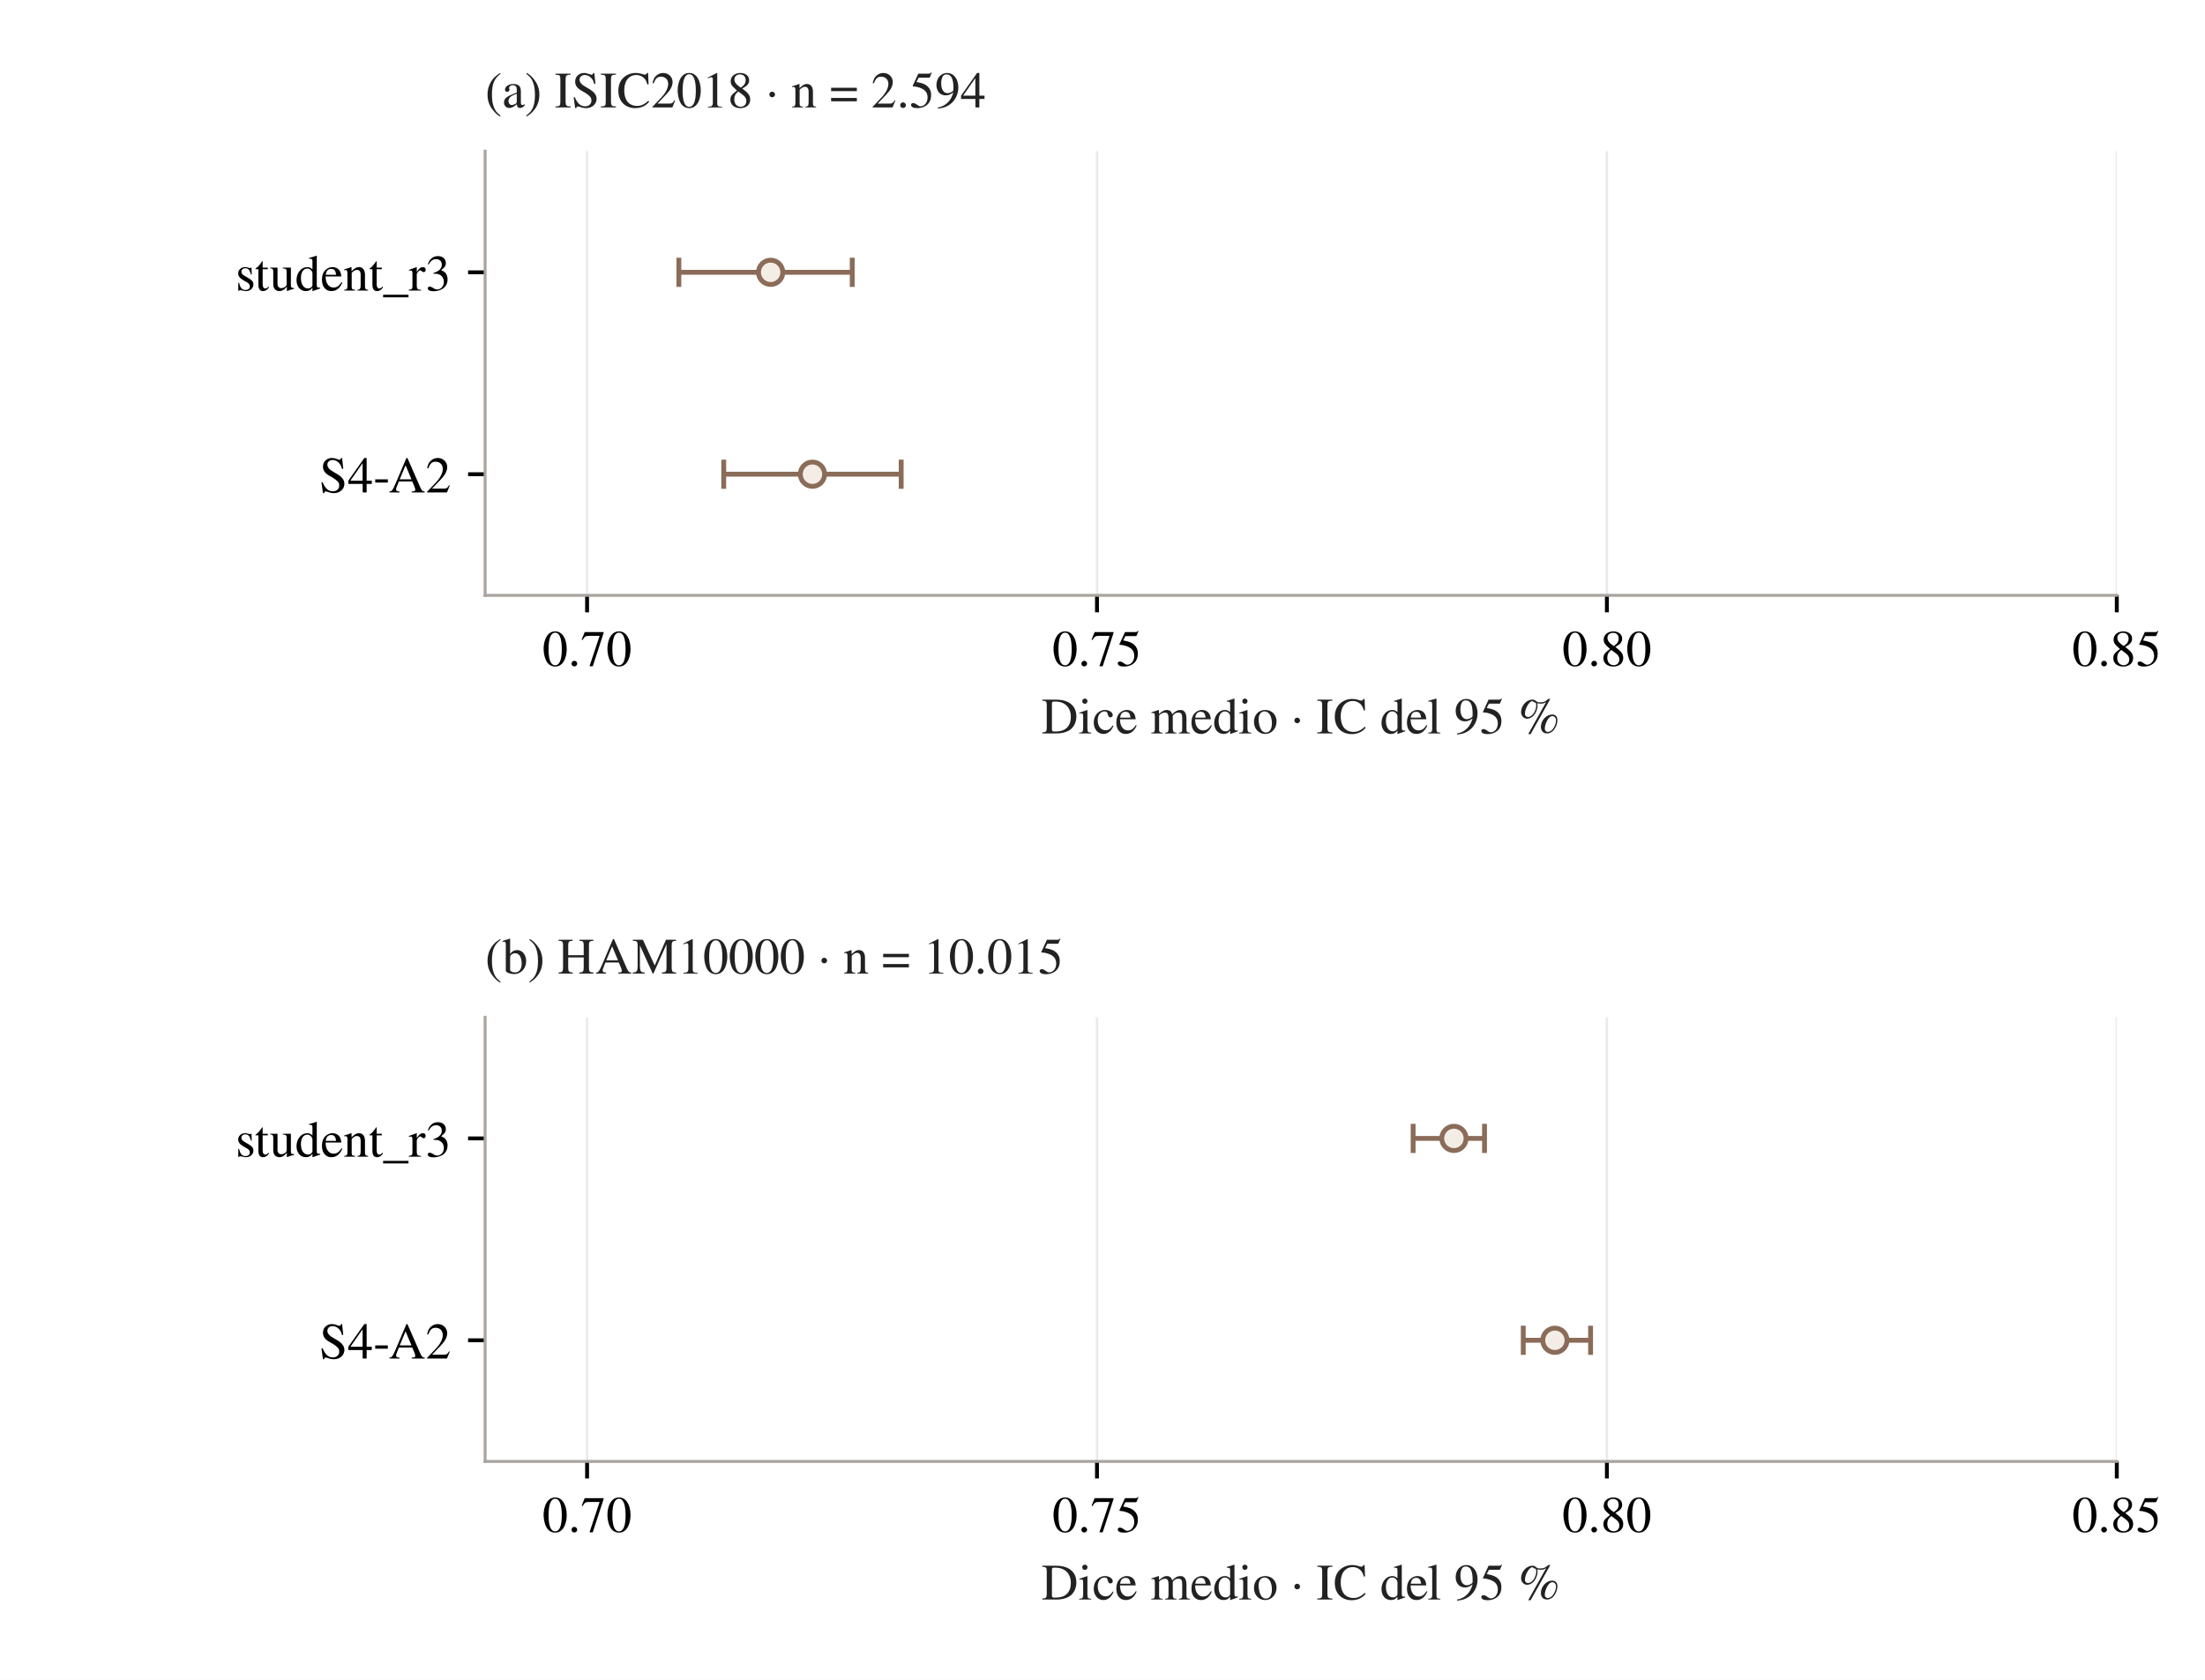
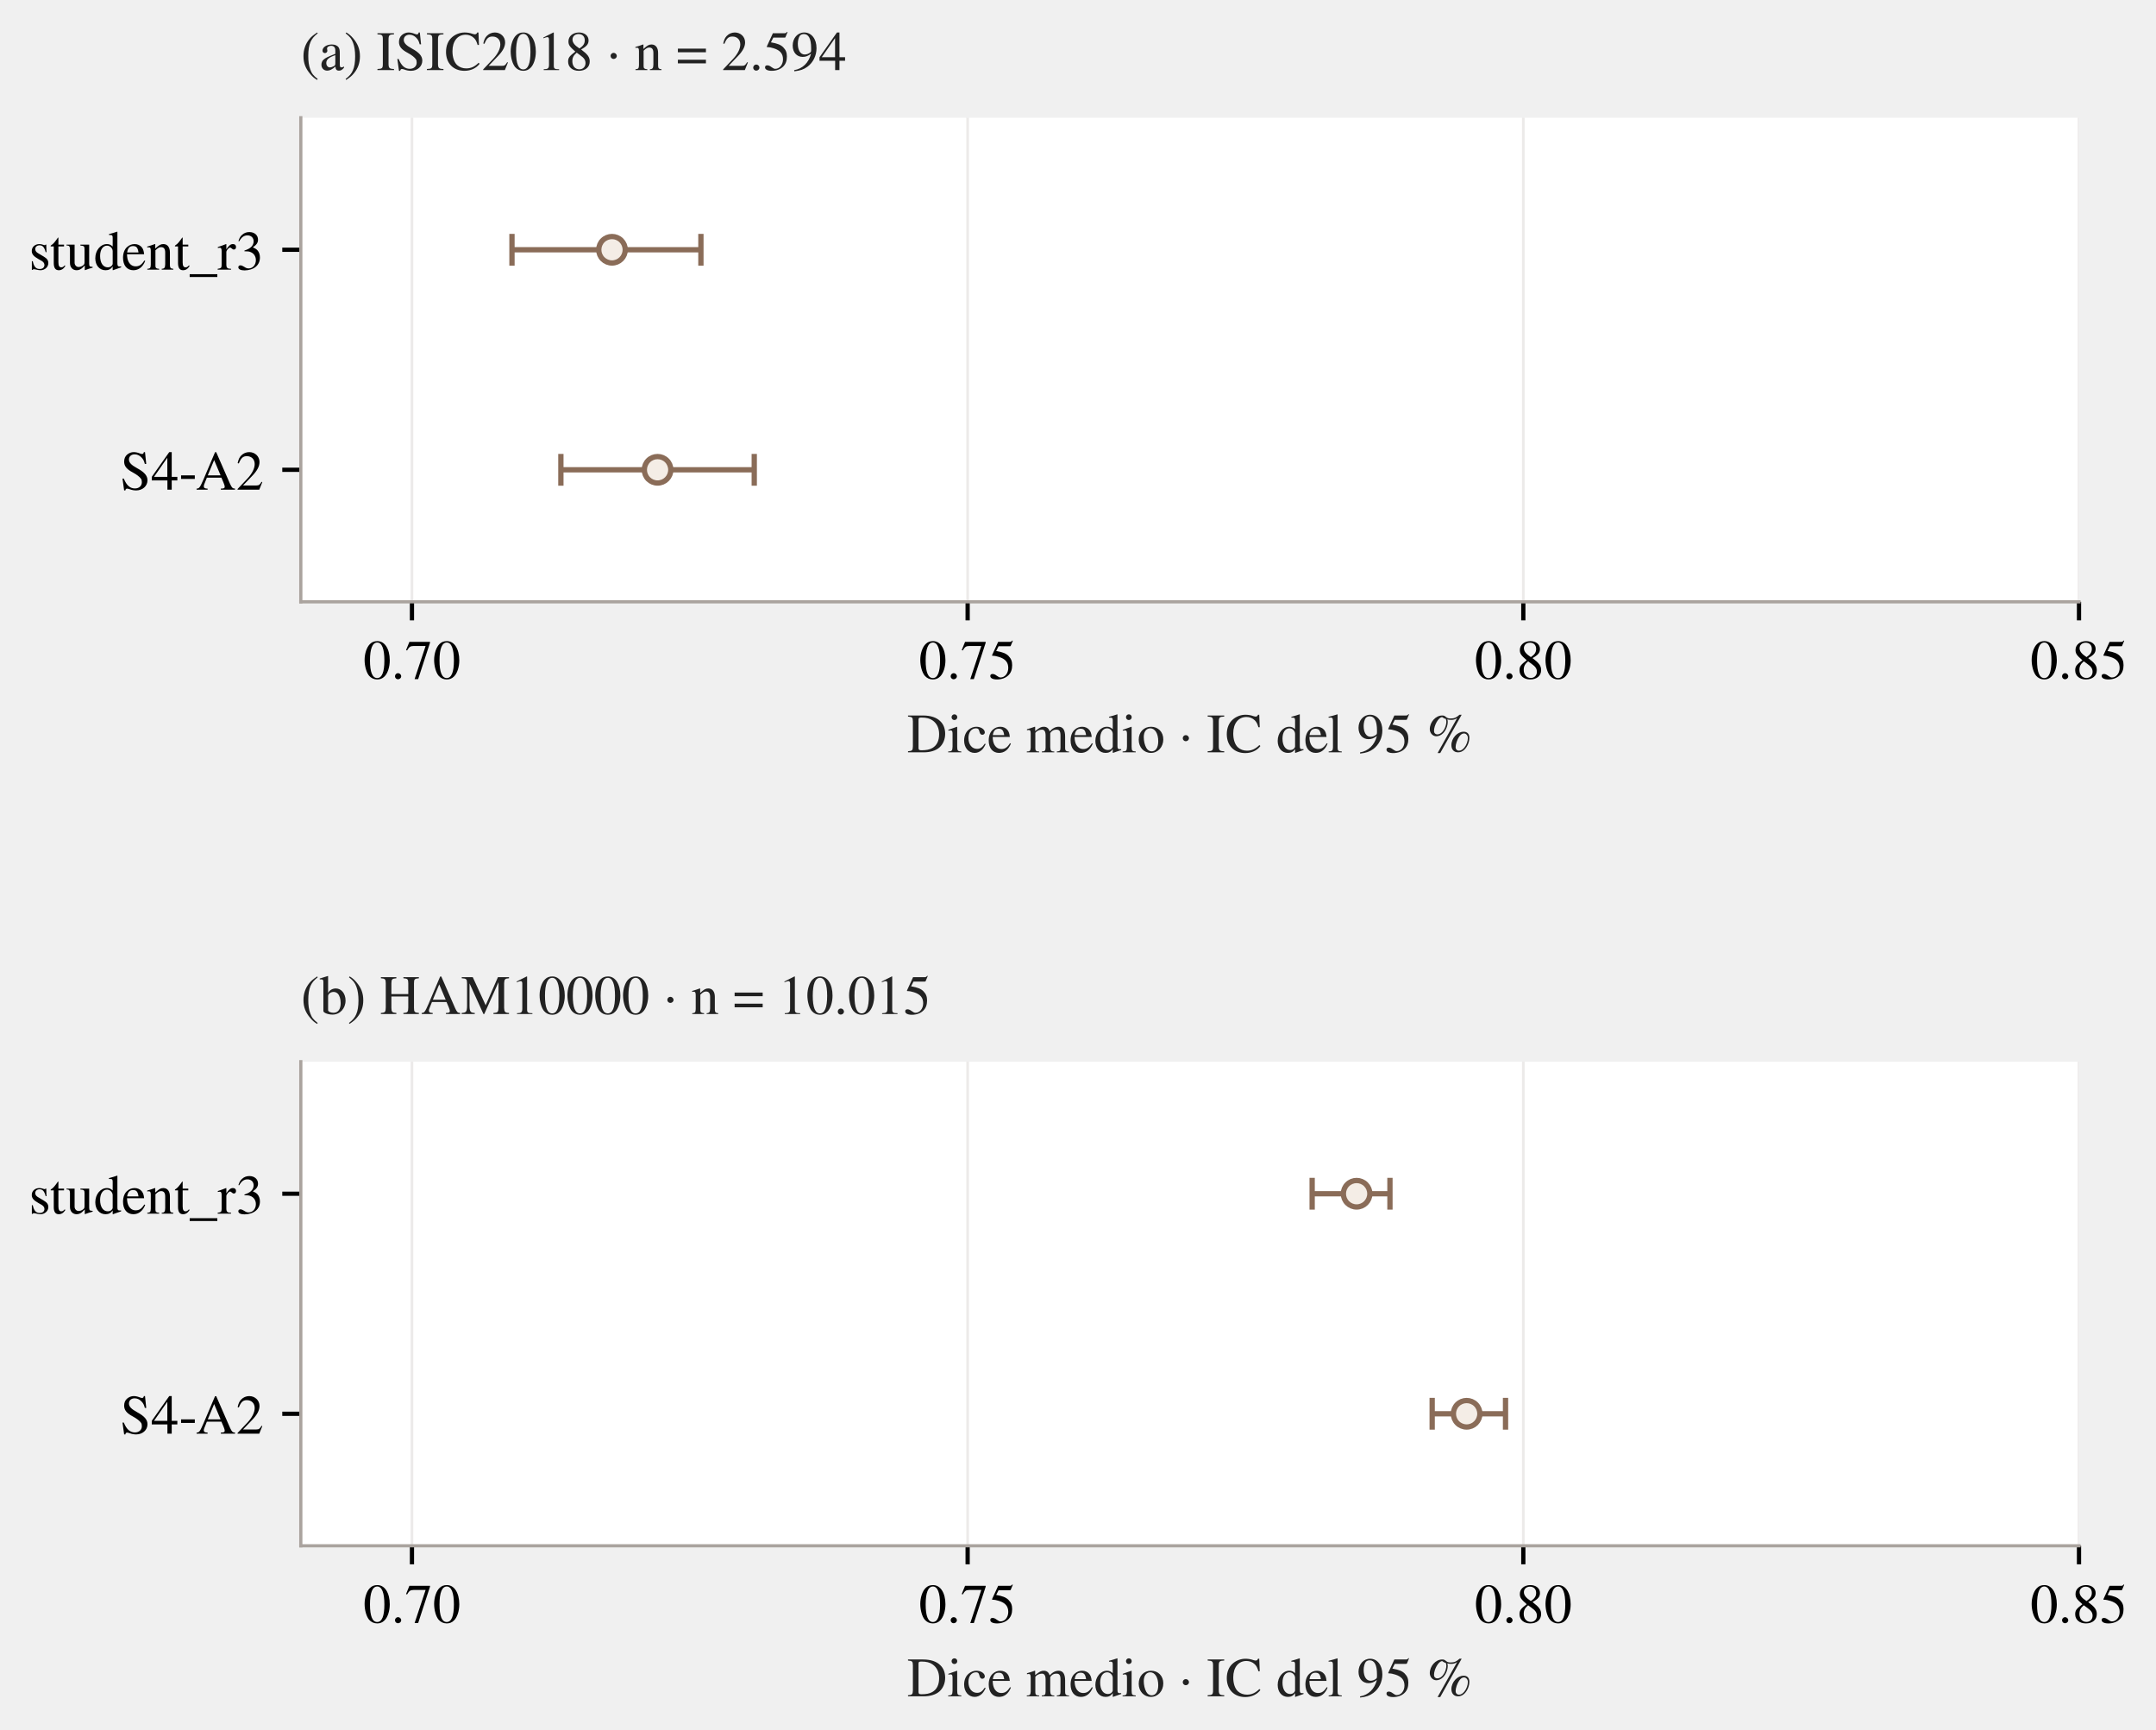
- <svg xmlns="http://www.w3.org/2000/svg" xmlns:xlink="http://www.w3.org/1999/xlink" width="453.6pt" height="345.6pt" viewBox="0 0 453.6 345.6" version="1.1">
+ <svg xmlns="http://www.w3.org/2000/svg" xmlns:xlink="http://www.w3.org/1999/xlink" width="406.985pt" height="326.436pt" viewBox="43.007 8.88 406.985 326.436" version="1.1">
  <defs>
    <style type="text/css">*{stroke-linejoin: round; stroke-linecap: butt}</style>
  </defs>
  <g id="figure_1">
-     <g id="patch_1">
-       <path d="M 0 345.6  L 453.6 345.6  L 453.6 0  L 0 0  z " style="fill: #ffffff" />
-     </g>
    <g id="axes_1">
      <g id="patch_2">
        <path d="M 99.792 122.483  L 435.456 122.483  L 435.456 31.104  L 99.792 31.104  z " style="fill: #ffffff" />
      </g>
      <g id="matplotlib.axis_1">
        <g id="xtick_1">
          <g id="line2d_1">
            <path d="M 120.771 122.483  L 120.771 31.104  " clip-path="url(#pb6c069b525)" style="fill: none; stroke: #aaa39e; stroke-opacity: 0.23; stroke-width: 0.5; stroke-linecap: square" />
          </g>
          <g id="line2d_2">
            <defs>
              <path id="mcad396f2d1" d="M 0 0  L 0 3.5  " style="stroke: #000000; stroke-width: 0.8" />
            </defs>
            <g>
              <use xlink:href="#mcad396f2d1" x="120.771" y="122.483" style="stroke: #000000; stroke-width: 0.8" />
            </g>
          </g>
          <g id="text_1">
            <text style="font-size: 10.5px; font-family: 'Nimbus Roman'; text-anchor: middle" x="120.771" y="136.996" transform="rotate(-0 120.771 136.9956)">0.70</text>
          </g>
        </g>
        <g id="xtick_2">
          <g id="line2d_3">
            <path d="M 225.666 122.483  L 225.666 31.104  " clip-path="url(#pb6c069b525)" style="fill: none; stroke: #aaa39e; stroke-opacity: 0.23; stroke-width: 0.5; stroke-linecap: square" />
          </g>
          <g id="line2d_4">
            <g>
              <use xlink:href="#mcad396f2d1" x="225.666" y="122.483" style="stroke: #000000; stroke-width: 0.8" />
            </g>
          </g>
          <g id="text_2">
            <text style="font-size: 10.5px; font-family: 'Nimbus Roman'; text-anchor: middle" x="225.666" y="136.996" transform="rotate(-0 225.666 136.9956)">0.75</text>
          </g>
        </g>
        <g id="xtick_3">
          <g id="line2d_5">
            <path d="M 330.561 122.483  L 330.561 31.104  " clip-path="url(#pb6c069b525)" style="fill: none; stroke: #aaa39e; stroke-opacity: 0.23; stroke-width: 0.5; stroke-linecap: square" />
          </g>
          <g id="line2d_6">
            <g>
              <use xlink:href="#mcad396f2d1" x="330.561" y="122.483" style="stroke: #000000; stroke-width: 0.8" />
            </g>
          </g>
          <g id="text_3">
            <text style="font-size: 10.5px; font-family: 'Nimbus Roman'; text-anchor: middle" x="330.561" y="136.996" transform="rotate(-0 330.561 136.9956)">0.80</text>
          </g>
        </g>
        <g id="xtick_4">
          <g id="line2d_7">
            <path d="M 435.456 122.483  L 435.456 31.104  " clip-path="url(#pb6c069b525)" style="fill: none; stroke: #aaa39e; stroke-opacity: 0.23; stroke-width: 0.5; stroke-linecap: square" />
          </g>
          <g id="line2d_8">
            <g>
              <use xlink:href="#mcad396f2d1" x="435.456" y="122.483" style="stroke: #000000; stroke-width: 0.8" />
            </g>
          </g>
          <g id="text_4">
            <text style="font-size: 10.5px; font-family: 'Nimbus Roman'; text-anchor: middle" x="435.456" y="136.996" transform="rotate(-0 435.456 136.9956)">0.85</text>
          </g>
        </g>
        <g id="text_5">
          <text style="font-size: 10.5px; font-family: 'Nimbus Roman'; text-anchor: middle; fill: #222222" x="267.624" y="150.896" transform="rotate(-0 267.624 150.8956)">Dice medio · IC del 95 %</text>
        </g>
      </g>
      <g id="matplotlib.axis_2">
        <g id="ytick_1">
          <g id="line2d_9">
            <defs>
              <path id="m0334139824" d="M 0 0  L -3.5 0  " style="stroke: #000000; stroke-width: 0.8" />
            </defs>
            <g>
              <use xlink:href="#m0334139824" x="99.792" y="56.026" style="stroke: #000000; stroke-width: 0.8" />
            </g>
          </g>
          <g id="text_6">
            <text style="font-size: 10.5px; font-family: 'Nimbus Roman'; text-anchor: end" x="92.792" y="59.782" transform="rotate(-0 92.792 59.78187)">student_r3</text>
          </g>
        </g>
        <g id="ytick_2">
          <g id="line2d_10">
            <g>
              <use xlink:href="#m0334139824" x="99.792" y="97.561" style="stroke: #000000; stroke-width: 0.8" />
            </g>
          </g>
          <g id="text_7">
            <text style="font-size: 10.5px; font-family: 'Nimbus Roman'; text-anchor: end" x="92.792" y="101.318" transform="rotate(-0 92.792 101.3178)">S4-A2</text>
          </g>
        </g>
      </g>
      <g id="LineCollection_1">
        <path d="M 139.652 56.026  L 175.316 56.026  " clip-path="url(#pb6c069b525)" style="fill: none; stroke: #8a6c58" />
        <path d="M 148.883 97.561  L 185.386 97.561  " clip-path="url(#pb6c069b525)" style="fill: none; stroke: #8a6c58" />
      </g>
      <g id="line2d_11">
        <defs>
          <path id="m7b6b4a35fa" d="M 0 3  L 0 -3  " style="stroke: #8a6c58" />
        </defs>
        <g clip-path="url(#pb6c069b525)">
          <use xlink:href="#m7b6b4a35fa" x="139.652" y="56.026" style="fill: #8a6c58; stroke: #8a6c58" />
          <use xlink:href="#m7b6b4a35fa" x="148.883" y="97.561" style="fill: #8a6c58; stroke: #8a6c58" />
        </g>
      </g>
      <g id="line2d_12">
        <g clip-path="url(#pb6c069b525)">
          <use xlink:href="#m7b6b4a35fa" x="175.316" y="56.026" style="fill: #8a6c58; stroke: #8a6c58" />
          <use xlink:href="#m7b6b4a35fa" x="185.386" y="97.561" style="fill: #8a6c58; stroke: #8a6c58" />
        </g>
      </g>
      <g id="line2d_13">
        <defs>
          <path id="m6e9fdbfeb4" d="M 0 2.5  C 0.663 2.5 1.299 2.237 1.768 1.768  C 2.237 1.299 2.5 0.663 2.5 0  C 2.5 -0.663 2.237 -1.299 1.768 -1.768  C 1.299 -2.237 0.663 -2.5 0 -2.5  C -0.663 -2.5 -1.299 -2.237 -1.768 -1.768  C -2.237 -1.299 -2.5 -0.663 -2.5 0  C -2.5 0.663 -2.237 1.299 -1.768 1.768  C -1.299 2.237 -0.663 2.5 0 2.5  z " style="stroke: #8a6c58" />
        </defs>
        <g clip-path="url(#pb6c069b525)">
          <use xlink:href="#m6e9fdbfeb4" x="158.533" y="56.026" style="fill: #f4ede6; stroke: #8a6c58" />
          <use xlink:href="#m6e9fdbfeb4" x="167.135" y="97.561" style="fill: #f4ede6; stroke: #8a6c58" />
        </g>
      </g>
      <g id="patch_3">
        <path d="M 99.792 122.483  L 99.792 31.104  " style="fill: none; stroke: #aaa39e; stroke-width: 0.6; stroke-linejoin: miter; stroke-linecap: square" />
      </g>
      <g id="patch_4">
        <path d="M 99.792 122.483  L 435.456 122.483  " style="fill: none; stroke: #aaa39e; stroke-width: 0.6; stroke-linejoin: miter; stroke-linecap: square" />
      </g>
      <g id="text_8">
        <text style="font-size: 10.5px; font-family: 'Nimbus Roman'; text-anchor: start; fill: #222222" x="99.792" y="22.104" transform="rotate(-0 99.792 22.104)">(a) ISIC2018 · n = 2.594</text>
      </g>
    </g>
    <g id="axes_2">
      <g id="patch_5">
        <path d="M 99.792 300.672  L 435.456 300.672  L 435.456 209.293  L 99.792 209.293  z " style="fill: #ffffff" />
      </g>
      <g id="matplotlib.axis_3">
        <g id="xtick_5">
          <g id="line2d_14">
            <path d="M 120.771 300.672  L 120.771 209.293  " clip-path="url(#pe5a3bf5939)" style="fill: none; stroke: #aaa39e; stroke-opacity: 0.23; stroke-width: 0.5; stroke-linecap: square" />
          </g>
          <g id="line2d_15">
            <g>
              <use xlink:href="#mcad396f2d1" x="120.771" y="300.672" style="stroke: #000000; stroke-width: 0.8" />
            </g>
          </g>
          <g id="text_9">
            <text style="font-size: 10.5px; font-family: 'Nimbus Roman'; text-anchor: middle" x="120.771" y="315.185" transform="rotate(-0 120.771 315.1847)">0.70</text>
          </g>
        </g>
        <g id="xtick_6">
          <g id="line2d_16">
            <path d="M 225.666 300.672  L 225.666 209.293  " clip-path="url(#pe5a3bf5939)" style="fill: none; stroke: #aaa39e; stroke-opacity: 0.23; stroke-width: 0.5; stroke-linecap: square" />
          </g>
          <g id="line2d_17">
            <g>
              <use xlink:href="#mcad396f2d1" x="225.666" y="300.672" style="stroke: #000000; stroke-width: 0.8" />
            </g>
          </g>
          <g id="text_10">
            <text style="font-size: 10.5px; font-family: 'Nimbus Roman'; text-anchor: middle" x="225.666" y="315.185" transform="rotate(-0 225.666 315.1847)">0.75</text>
          </g>
        </g>
        <g id="xtick_7">
          <g id="line2d_18">
            <path d="M 330.561 300.672  L 330.561 209.293  " clip-path="url(#pe5a3bf5939)" style="fill: none; stroke: #aaa39e; stroke-opacity: 0.23; stroke-width: 0.5; stroke-linecap: square" />
          </g>
          <g id="line2d_19">
            <g>
              <use xlink:href="#mcad396f2d1" x="330.561" y="300.672" style="stroke: #000000; stroke-width: 0.8" />
            </g>
          </g>
          <g id="text_11">
            <text style="font-size: 10.5px; font-family: 'Nimbus Roman'; text-anchor: middle" x="330.561" y="315.185" transform="rotate(-0 330.561 315.1847)">0.80</text>
          </g>
        </g>
        <g id="xtick_8">
          <g id="line2d_20">
            <path d="M 435.456 300.672  L 435.456 209.293  " clip-path="url(#pe5a3bf5939)" style="fill: none; stroke: #aaa39e; stroke-opacity: 0.23; stroke-width: 0.5; stroke-linecap: square" />
          </g>
          <g id="line2d_21">
            <g>
              <use xlink:href="#mcad396f2d1" x="435.456" y="300.672" style="stroke: #000000; stroke-width: 0.8" />
            </g>
          </g>
          <g id="text_12">
            <text style="font-size: 10.5px; font-family: 'Nimbus Roman'; text-anchor: middle" x="435.456" y="315.185" transform="rotate(-0 435.456 315.1847)">0.85</text>
          </g>
        </g>
        <g id="text_13">
          <text style="font-size: 10.5px; font-family: 'Nimbus Roman'; text-anchor: middle; fill: #222222" x="267.624" y="329.085" transform="rotate(-0 267.624 329.0847)">Dice medio · IC del 95 %</text>
        </g>
      </g>
      <g id="matplotlib.axis_4">
        <g id="ytick_3">
          <g id="line2d_22">
            <g>
              <use xlink:href="#m0334139824" x="99.792" y="234.215" style="stroke: #000000; stroke-width: 0.8" />
            </g>
          </g>
          <g id="text_14">
            <text style="font-size: 10.5px; font-family: 'Nimbus Roman'; text-anchor: end" x="92.792" y="237.971" transform="rotate(-0 92.792 237.9709)">student_r3</text>
          </g>
        </g>
        <g id="ytick_4">
          <g id="line2d_23">
            <g>
              <use xlink:href="#m0334139824" x="99.792" y="275.75" style="stroke: #000000; stroke-width: 0.8" />
            </g>
          </g>
          <g id="text_15">
            <text style="font-size: 10.5px; font-family: 'Nimbus Roman'; text-anchor: end" x="92.792" y="279.507" transform="rotate(-0 92.792 279.5068)">S4-A2</text>
          </g>
        </g>
      </g>
      <g id="LineCollection_2">
        <path d="M 290.701 234.215  L 305.386 234.215  " clip-path="url(#pe5a3bf5939)" style="fill: none; stroke: #8a6c58" />
        <path d="M 313.358 275.75  L 327.204 275.75  " clip-path="url(#pe5a3bf5939)" style="fill: none; stroke: #8a6c58" />
      </g>
      <g id="line2d_24">
        <g clip-path="url(#pe5a3bf5939)">
          <use xlink:href="#m7b6b4a35fa" x="290.701" y="234.215" style="fill: #8a6c58; stroke: #8a6c58" />
          <use xlink:href="#m7b6b4a35fa" x="313.358" y="275.75" style="fill: #8a6c58; stroke: #8a6c58" />
        </g>
      </g>
      <g id="line2d_25">
        <g clip-path="url(#pe5a3bf5939)">
          <use xlink:href="#m7b6b4a35fa" x="305.386" y="234.215" style="fill: #8a6c58; stroke: #8a6c58" />
          <use xlink:href="#m7b6b4a35fa" x="327.204" y="275.75" style="fill: #8a6c58; stroke: #8a6c58" />
        </g>
      </g>
      <g id="line2d_26">
        <g clip-path="url(#pe5a3bf5939)">
          <use xlink:href="#m6e9fdbfeb4" x="299.092" y="234.215" style="fill: #f4ede6; stroke: #8a6c58" />
          <use xlink:href="#m6e9fdbfeb4" x="319.862" y="275.75" style="fill: #f4ede6; stroke: #8a6c58" />
        </g>
      </g>
      <g id="patch_6">
        <path d="M 99.792 300.672  L 99.792 209.293  " style="fill: none; stroke: #aaa39e; stroke-width: 0.6; stroke-linejoin: miter; stroke-linecap: square" />
      </g>
      <g id="patch_7">
        <path d="M 99.792 300.672  L 435.456 300.672  " style="fill: none; stroke: #aaa39e; stroke-width: 0.6; stroke-linejoin: miter; stroke-linecap: square" />
      </g>
      <g id="text_16">
        <text style="font-size: 10.5px; font-family: 'Nimbus Roman'; text-anchor: start; fill: #222222" x="99.792" y="200.293" transform="rotate(-0 99.792 200.293)">(b) HAM10000 · n = 10.015</text>
      </g>
    </g>
  </g>
  <defs>
    <clipPath id="pb6c069b525">
      <rect x="99.792" y="31.104" width="335.664" height="91.379" />
    </clipPath>
    <clipPath id="pe5a3bf5939">
      <rect x="99.792" y="209.293" width="335.664" height="91.379" />
    </clipPath>
  </defs>
</svg>
